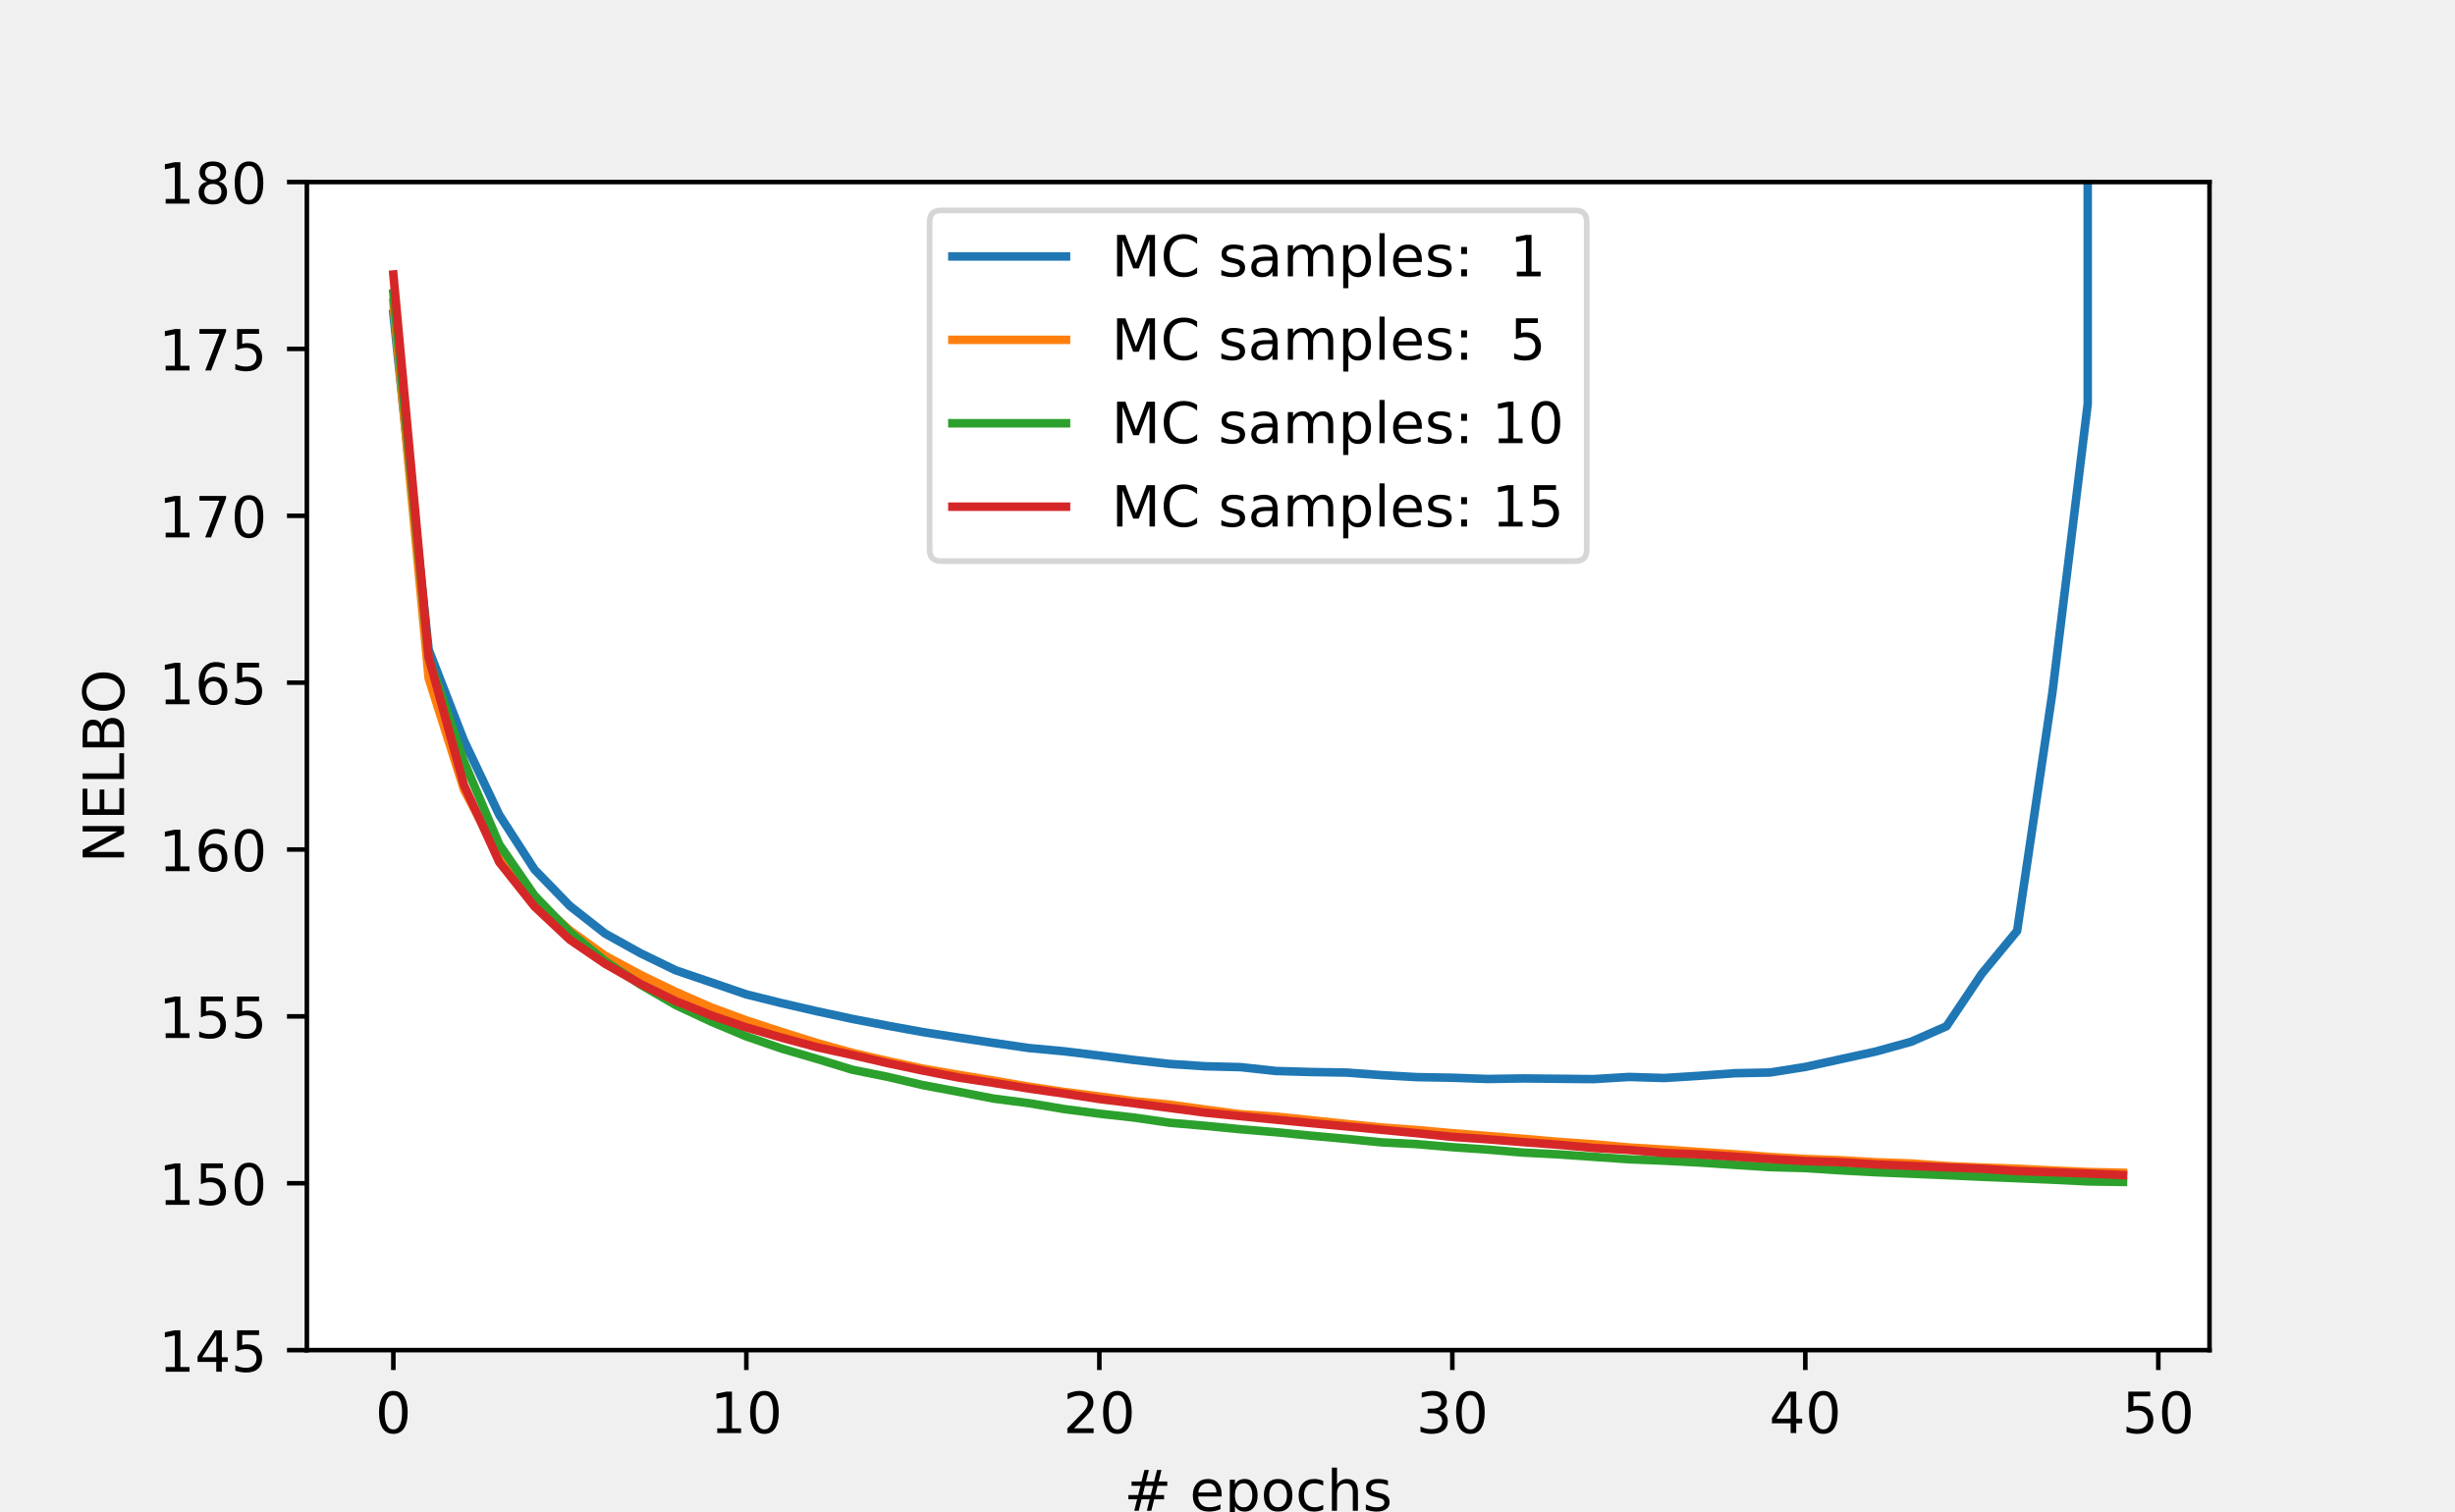
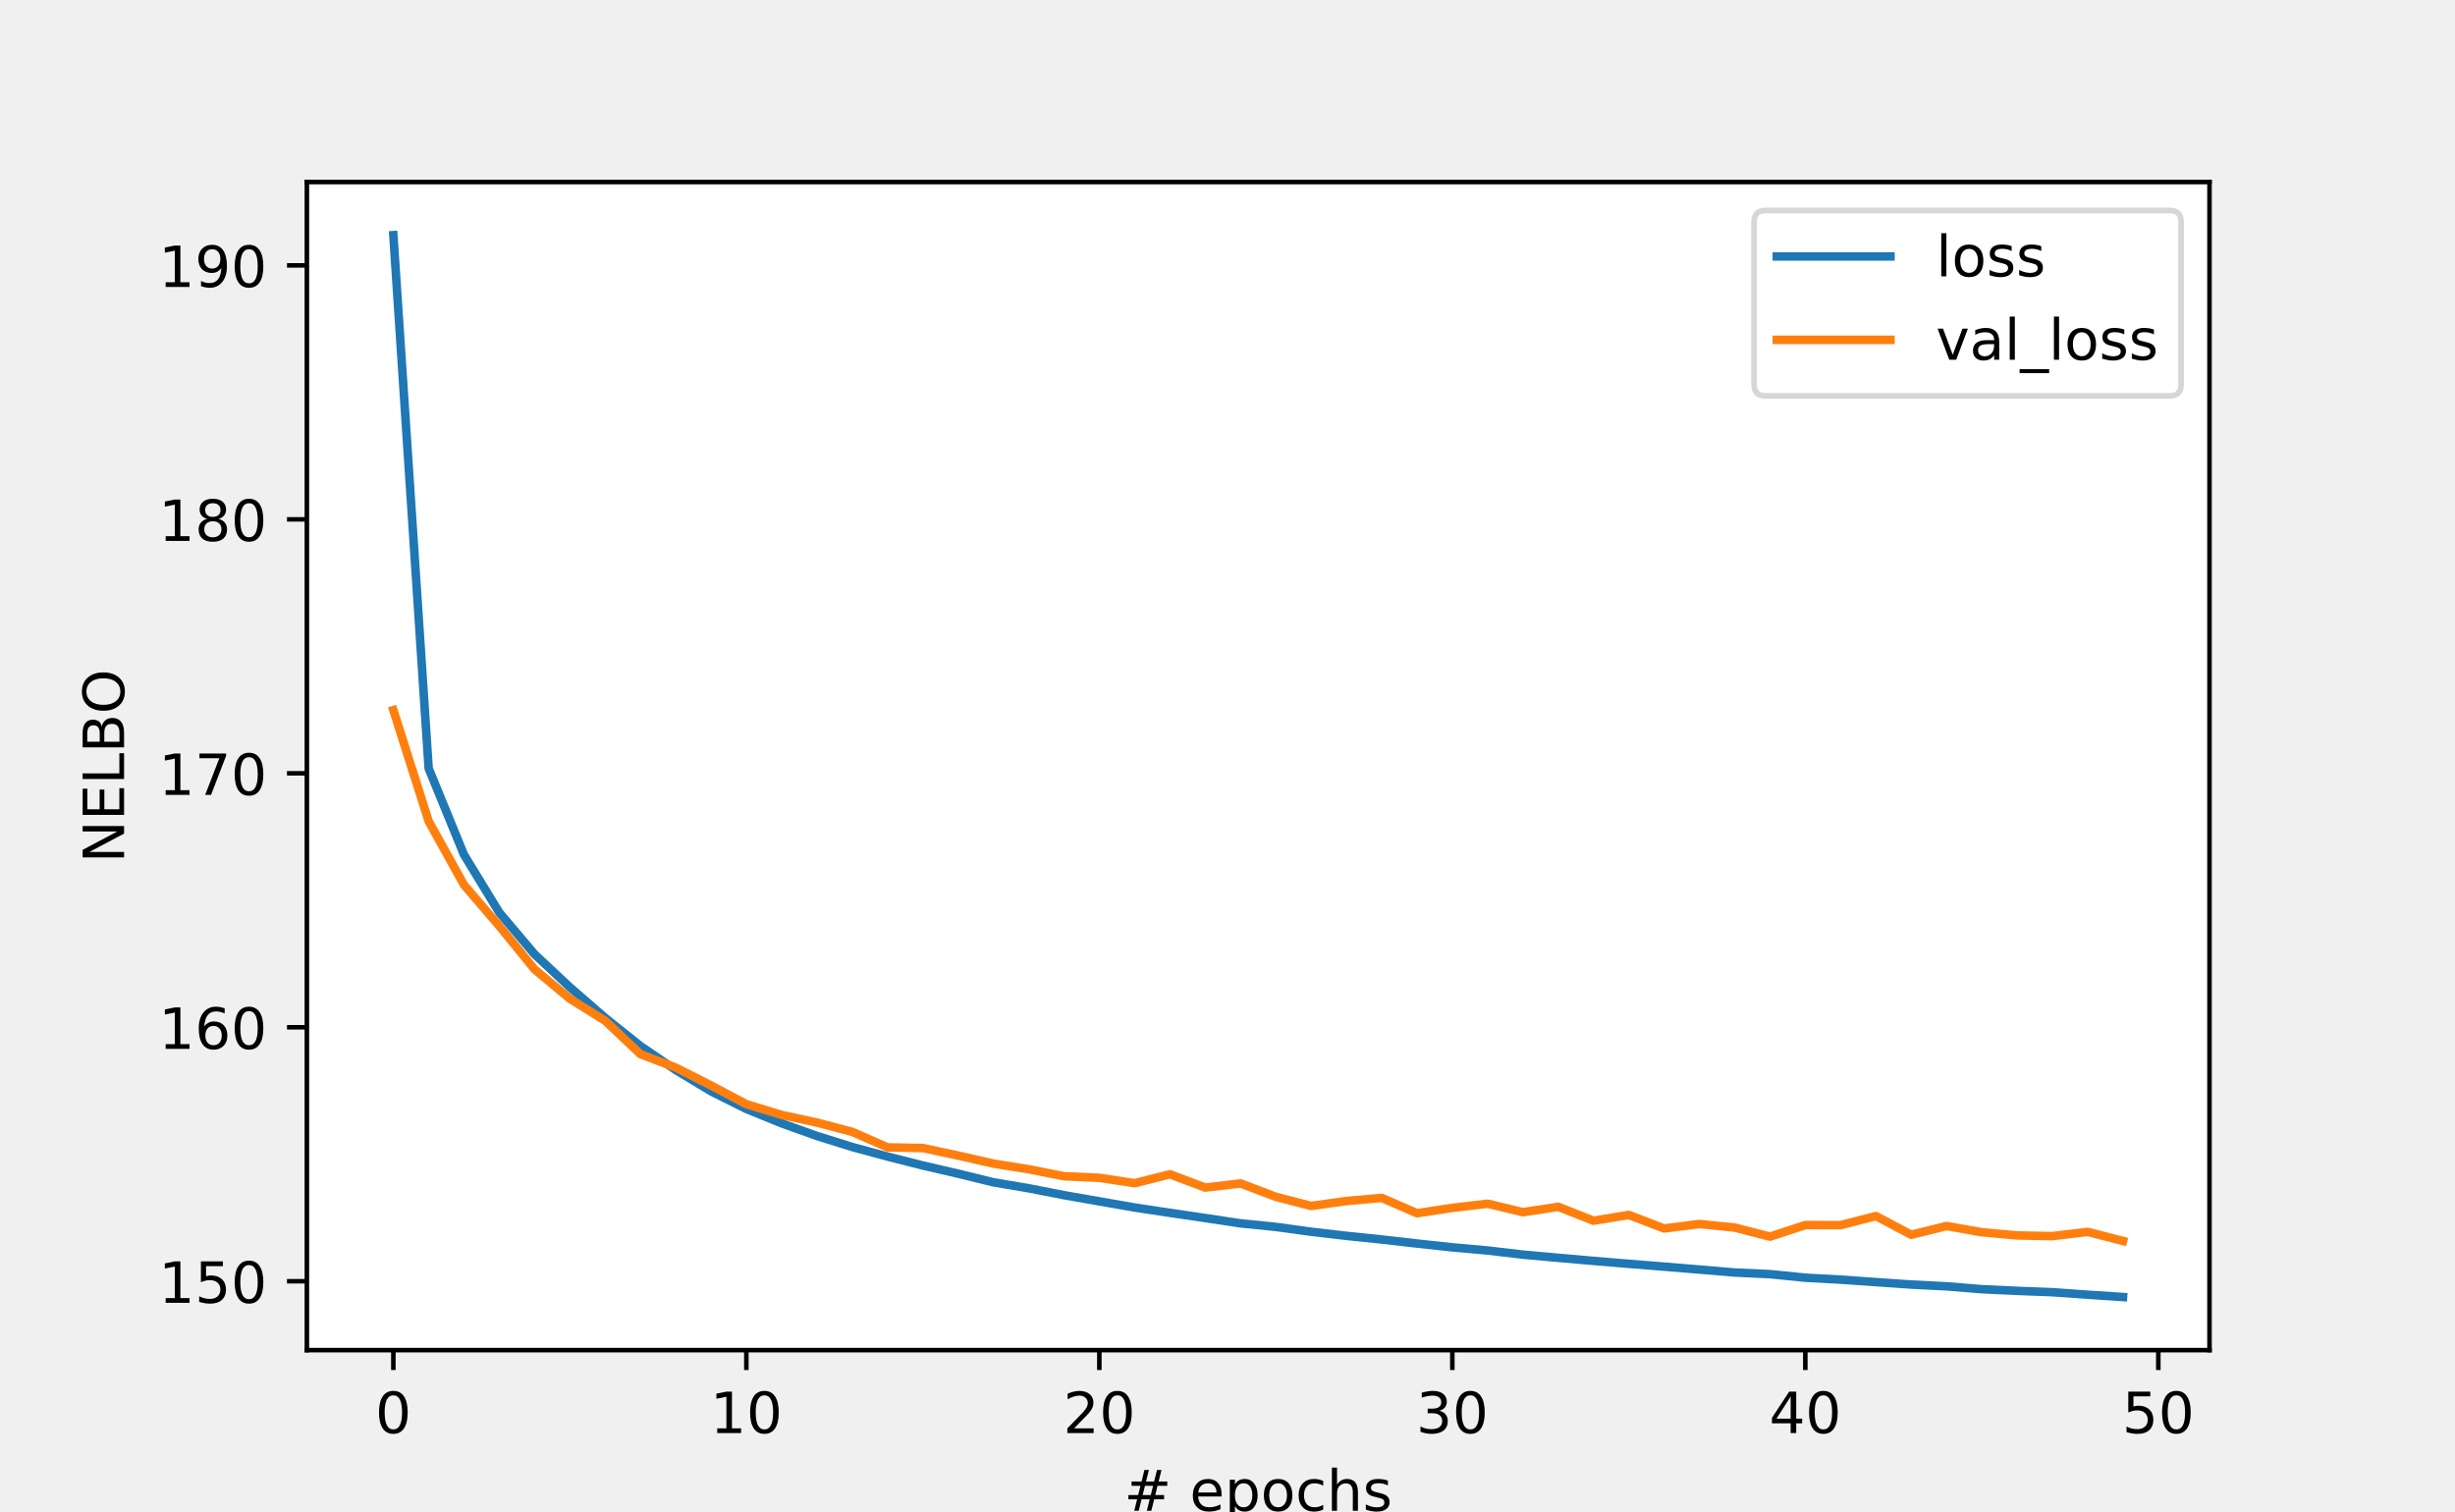
<svg xmlns="http://www.w3.org/2000/svg" xmlns:xlink="http://www.w3.org/1999/xlink" version="1.1" viewBox="0 0 432 266" viewport="0 0 400px 246px">
  <defs>
    <style type="text/css">
*{stroke-linecap:butt;stroke-linejoin:round;}
  </style>
  </defs>
  <g id="figure_1">
    <g id="patch_1">
      <path d="M 0 266.991  L 432 266.991  L 432 0  L 0 0  z " style="fill:none;opacity:0;" />
    </g>
    <g id="axes_1">
      <g id="patch_2">
        <path d="M 54 237.622  L 388.8 237.622  L 388.8 32.039  L 54 32.039  z " style="fill:#ffffff;" />
      </g>
      <g id="matplotlib.axis_1">
        <g id="xtick_1">
          <g id="line2d_1">
            <defs>
-               <path d="M 0 0  L 0 3.5  " id="m43b9adc967" style="stroke:#000000;stroke-width:0.8;" />
-             </defs>
-             <g>
-               <use style="stroke:#000000;stroke-width:0.8;" x="69.218" xlink:href="#m43b9adc967" y="237.622" />
+               <path d="M 0 0  L 0 3.5  " id="meb5fbb5a8f" style="stroke:#000000;stroke-width:0.8;" />
+             </defs>
+             <g>
+               <use style="stroke:#000000;stroke-width:0.8;" x="69.218" xlink:href="#meb5fbb5a8f" y="237.622" />
            </g>
          </g>
          <g id="text_1">
            <defs>
              <path d="M 31.781 66.406  Q 24.172 66.406 20.328 58.906  Q 16.5 51.422 16.5 36.375  Q 16.5 21.391 20.328 13.891  Q 24.172 6.391 31.781 6.391  Q 39.453 6.391 43.281 13.891  Q 47.125 21.391 47.125 36.375  Q 47.125 51.422 43.281 58.906  Q 39.453 66.406 31.781 66.406  z M 31.781 74.219  Q 44.047 74.219 50.516 64.516  Q 56.984 54.828 56.984 36.375  Q 56.984 17.969 50.516 8.266  Q 44.047 -1.422 31.781 -1.422  Q 19.531 -1.422 13.062 8.266  Q 6.594 17.969 6.594 36.375  Q 6.594 54.828 13.062 64.516  Q 19.531 74.219 31.781 74.219  z " id="DejaVuSans-30" />
            </defs>
            <g transform="translate(66.03693 252.2201)scale(0.1 -0.1)">
              <use xlink:href="#DejaVuSans-30" />
            </g>
          </g>
        </g>
        <g id="xtick_2">
          <g id="line2d_2">
            <g>
-               <use style="stroke:#000000;stroke-width:0.8;" x="131.333" xlink:href="#m43b9adc967" y="237.622" />
+               <use style="stroke:#000000;stroke-width:0.8;" x="131.333" xlink:href="#meb5fbb5a8f" y="237.622" />
            </g>
          </g>
          <g id="text_2">
            <defs>
              <path d="M 12.406 8.297  L 28.516 8.297  L 28.516 63.922  L 10.984 60.406  L 10.984 69.391  L 28.422 72.906  L 38.281 72.906  L 38.281 8.297  L 54.391 8.297  L 54.391 0  L 12.406 0  z " id="DejaVuSans-31" />
            </defs>
            <g transform="translate(124.9707 252.2201)scale(0.1 -0.1)">
              <use xlink:href="#DejaVuSans-31" />
              <use x="63.623" xlink:href="#DejaVuSans-30" />
            </g>
          </g>
        </g>
        <g id="xtick_3">
          <g id="line2d_3">
            <g>
-               <use style="stroke:#000000;stroke-width:0.8;" x="193.448" xlink:href="#m43b9adc967" y="237.622" />
+               <use style="stroke:#000000;stroke-width:0.8;" x="193.448" xlink:href="#meb5fbb5a8f" y="237.622" />
            </g>
          </g>
          <g id="text_3">
            <defs>
              <path d="M 19.188 8.297  L 53.609 8.297  L 53.609 0  L 7.328 0  L 7.328 8.297  Q 12.938 14.109 22.625 23.891  Q 32.328 33.688 34.812 36.531  Q 39.547 41.844 41.422 45.531  Q 43.312 49.219 43.312 52.781  Q 43.312 58.594 39.234 62.25  Q 35.156 65.922 28.609 65.922  Q 23.969 65.922 18.812 64.312  Q 13.672 62.703 7.812 59.422  L 7.812 69.391  Q 13.766 71.781 18.938 73  Q 24.125 74.219 28.422 74.219  Q 39.75 74.219 46.484 68.547  Q 53.219 62.891 53.219 53.422  Q 53.219 48.922 51.531 44.891  Q 49.859 40.875 45.406 35.406  Q 44.188 33.984 37.641 27.219  Q 31.109 20.453 19.188 8.297  z " id="DejaVuSans-32" />
            </defs>
            <g transform="translate(187.0857 252.2201)scale(0.1 -0.1)">
              <use xlink:href="#DejaVuSans-32" />
              <use x="63.623" xlink:href="#DejaVuSans-30" />
            </g>
          </g>
        </g>
        <g id="xtick_4">
          <g id="line2d_4">
            <g>
-               <use style="stroke:#000000;stroke-width:0.8;" x="255.563" xlink:href="#m43b9adc967" y="237.622" />
+               <use style="stroke:#000000;stroke-width:0.8;" x="255.563" xlink:href="#meb5fbb5a8f" y="237.622" />
            </g>
          </g>
          <g id="text_4">
            <defs>
              <path d="M 40.578 39.312  Q 47.656 37.797 51.625 33  Q 55.609 28.219 55.609 21.188  Q 55.609 10.406 48.188 4.484  Q 40.766 -1.422 27.094 -1.422  Q 22.516 -1.422 17.656 -0.516  Q 12.797 0.391 7.625 2.203  L 7.625 11.719  Q 11.719 9.328 16.594 8.109  Q 21.484 6.891 26.812 6.891  Q 36.078 6.891 40.938 10.547  Q 45.797 14.203 45.797 21.188  Q 45.797 27.641 41.281 31.266  Q 36.766 34.906 28.719 34.906  L 20.219 34.906  L 20.219 43.016  L 29.109 43.016  Q 36.375 43.016 40.234 45.922  Q 44.094 48.828 44.094 54.297  Q 44.094 59.906 40.109 62.906  Q 36.141 65.922 28.719 65.922  Q 24.656 65.922 20.016 65.031  Q 15.375 64.156 9.812 62.312  L 9.812 71.094  Q 15.438 72.656 20.344 73.438  Q 25.25 74.219 29.594 74.219  Q 40.828 74.219 47.359 69.109  Q 53.906 64.016 53.906 55.328  Q 53.906 49.266 50.438 45.094  Q 46.969 40.922 40.578 39.312  z " id="DejaVuSans-33" />
            </defs>
            <g transform="translate(249.2008 252.2201)scale(0.1 -0.1)">
              <use xlink:href="#DejaVuSans-33" />
              <use x="63.623" xlink:href="#DejaVuSans-30" />
            </g>
          </g>
        </g>
        <g id="xtick_5">
          <g id="line2d_5">
            <g>
-               <use style="stroke:#000000;stroke-width:0.8;" x="317.678" xlink:href="#m43b9adc967" y="237.622" />
+               <use style="stroke:#000000;stroke-width:0.8;" x="317.678" xlink:href="#meb5fbb5a8f" y="237.622" />
            </g>
          </g>
          <g id="text_5">
            <defs>
              <path d="M 37.797 64.312  L 12.891 25.391  L 37.797 25.391  z M 35.203 72.906  L 47.609 72.906  L 47.609 25.391  L 58.016 25.391  L 58.016 17.188  L 47.609 17.188  L 47.609 0  L 37.797 0  L 37.797 17.188  L 4.891 17.188  L 4.891 26.703  z " id="DejaVuSans-34" />
            </defs>
            <g transform="translate(311.3158 252.2201)scale(0.1 -0.1)">
              <use xlink:href="#DejaVuSans-34" />
              <use x="63.623" xlink:href="#DejaVuSans-30" />
            </g>
          </g>
        </g>
        <g id="xtick_6">
          <g id="line2d_6">
            <g>
-               <use style="stroke:#000000;stroke-width:0.8;" x="379.793" xlink:href="#m43b9adc967" y="237.622" />
+               <use style="stroke:#000000;stroke-width:0.8;" x="379.793" xlink:href="#meb5fbb5a8f" y="237.622" />
            </g>
          </g>
          <g id="text_6">
            <defs>
              <path d="M 10.797 72.906  L 49.516 72.906  L 49.516 64.594  L 19.828 64.594  L 19.828 46.734  Q 21.969 47.469 24.109 47.828  Q 26.266 48.188 28.422 48.188  Q 40.625 48.188 47.75 41.5  Q 54.891 34.812 54.891 23.391  Q 54.891 11.625 47.562 5.094  Q 40.234 -1.422 26.906 -1.422  Q 22.312 -1.422 17.547 -0.641  Q 12.797 0.141 7.719 1.703  L 7.719 11.625  Q 12.109 9.234 16.797 8.062  Q 21.484 6.891 26.703 6.891  Q 35.156 6.891 40.078 11.328  Q 45.016 15.766 45.016 23.391  Q 45.016 31 40.078 35.438  Q 35.156 39.891 26.703 39.891  Q 22.75 39.891 18.812 39.016  Q 14.891 38.141 10.797 36.281  z " id="DejaVuSans-35" />
            </defs>
            <g transform="translate(373.4308 252.2201)scale(0.1 -0.1)">
              <use xlink:href="#DejaVuSans-35" />
              <use x="63.623" xlink:href="#DejaVuSans-30" />
            </g>
          </g>
        </g>
        <g id="text_7">
          <defs>
            <path d="M 51.125 44  L 36.922 44  L 32.812 27.688  L 47.125 27.688  z M 43.797 71.781  L 38.719 51.516  L 52.984 51.516  L 58.109 71.781  L 65.922 71.781  L 60.891 51.516  L 76.125 51.516  L 76.125 44  L 58.984 44  L 54.984 27.688  L 70.516 27.688  L 70.516 20.219  L 53.078 20.219  L 48 0  L 40.188 0  L 45.219 20.219  L 30.906 20.219  L 25.875 0  L 18.016 0  L 23.094 20.219  L 7.719 20.219  L 7.719 27.688  L 24.906 27.688  L 29 44  L 13.281 44  L 13.281 51.516  L 30.906 51.516  L 35.891 71.781  z " id="DejaVuSans-23" />
            <path id="DejaVuSans-20" />
            <path d="M 56.203 29.594  L 56.203 25.203  L 14.891 25.203  Q 15.484 15.922 20.484 11.062  Q 25.484 6.203 34.422 6.203  Q 39.594 6.203 44.453 7.469  Q 49.312 8.734 54.109 11.281  L 54.109 2.781  Q 49.266 0.734 44.188 -0.344  Q 39.109 -1.422 33.891 -1.422  Q 20.797 -1.422 13.156 6.188  Q 5.516 13.812 5.516 26.812  Q 5.516 40.234 12.766 48.109  Q 20.016 56 32.328 56  Q 43.359 56 49.781 48.891  Q 56.203 41.797 56.203 29.594  z M 47.219 32.234  Q 47.125 39.594 43.094 43.984  Q 39.062 48.391 32.422 48.391  Q 24.906 48.391 20.391 44.141  Q 15.875 39.891 15.188 32.172  z " id="DejaVuSans-65" />
            <path d="M 18.109 8.203  L 18.109 -20.797  L 9.078 -20.797  L 9.078 54.688  L 18.109 54.688  L 18.109 46.391  Q 20.953 51.266 25.266 53.625  Q 29.594 56 35.594 56  Q 45.562 56 51.781 48.094  Q 58.016 40.188 58.016 27.297  Q 58.016 14.406 51.781 6.484  Q 45.562 -1.422 35.594 -1.422  Q 29.594 -1.422 25.266 0.953  Q 20.953 3.328 18.109 8.203  z M 48.688 27.297  Q 48.688 37.203 44.609 42.844  Q 40.531 48.484 33.406 48.484  Q 26.266 48.484 22.188 42.844  Q 18.109 37.203 18.109 27.297  Q 18.109 17.391 22.188 11.75  Q 26.266 6.109 33.406 6.109  Q 40.531 6.109 44.609 11.75  Q 48.688 17.391 48.688 27.297  z " id="DejaVuSans-70" />
            <path d="M 30.609 48.391  Q 23.391 48.391 19.188 42.75  Q 14.984 37.109 14.984 27.297  Q 14.984 17.484 19.156 11.844  Q 23.344 6.203 30.609 6.203  Q 37.797 6.203 41.984 11.859  Q 46.188 17.531 46.188 27.297  Q 46.188 37.016 41.984 42.703  Q 37.797 48.391 30.609 48.391  z M 30.609 56  Q 42.328 56 49.016 48.375  Q 55.719 40.766 55.719 27.297  Q 55.719 13.875 49.016 6.219  Q 42.328 -1.422 30.609 -1.422  Q 18.844 -1.422 12.172 6.219  Q 5.516 13.875 5.516 27.297  Q 5.516 40.766 12.172 48.375  Q 18.844 56 30.609 56  z " id="DejaVuSans-6f" />
            <path d="M 48.781 52.594  L 48.781 44.188  Q 44.969 46.297 41.141 47.344  Q 37.312 48.391 33.406 48.391  Q 24.656 48.391 19.812 42.844  Q 14.984 37.312 14.984 27.297  Q 14.984 17.281 19.812 11.734  Q 24.656 6.203 33.406 6.203  Q 37.312 6.203 41.141 7.25  Q 44.969 8.297 48.781 10.406  L 48.781 2.094  Q 45.016 0.344 40.984 -0.531  Q 36.969 -1.422 32.422 -1.422  Q 20.062 -1.422 12.781 6.344  Q 5.516 14.109 5.516 27.297  Q 5.516 40.672 12.859 48.328  Q 20.219 56 33.016 56  Q 37.156 56 41.109 55.141  Q 45.062 54.297 48.781 52.594  z " id="DejaVuSans-63" />
            <path d="M 54.891 33.016  L 54.891 0  L 45.906 0  L 45.906 32.719  Q 45.906 40.484 42.875 44.328  Q 39.844 48.188 33.797 48.188  Q 26.516 48.188 22.312 43.547  Q 18.109 38.922 18.109 30.906  L 18.109 0  L 9.078 0  L 9.078 75.984  L 18.109 75.984  L 18.109 46.188  Q 21.344 51.125 25.703 53.562  Q 30.078 56 35.797 56  Q 45.219 56 50.047 50.172  Q 54.891 44.344 54.891 33.016  z " id="DejaVuSans-68" />
            <path d="M 44.281 53.078  L 44.281 44.578  Q 40.484 46.531 36.375 47.5  Q 32.281 48.484 27.875 48.484  Q 21.188 48.484 17.844 46.438  Q 14.5 44.391 14.5 40.281  Q 14.5 37.156 16.891 35.375  Q 19.281 33.594 26.516 31.984  L 29.594 31.297  Q 39.156 29.25 43.188 25.516  Q 47.219 21.781 47.219 15.094  Q 47.219 7.469 41.188 3.016  Q 35.156 -1.422 24.609 -1.422  Q 20.219 -1.422 15.453 -0.562  Q 10.688 0.297 5.422 2  L 5.422 11.281  Q 10.406 8.688 15.234 7.391  Q 20.062 6.109 24.812 6.109  Q 31.156 6.109 34.562 8.281  Q 37.984 10.453 37.984 14.406  Q 37.984 18.062 35.516 20.016  Q 33.062 21.969 24.703 23.781  L 21.578 24.516  Q 13.234 26.266 9.516 29.906  Q 5.812 33.547 5.812 39.891  Q 5.812 47.609 11.281 51.797  Q 16.75 56 26.812 56  Q 31.781 56 36.172 55.266  Q 40.578 54.547 44.281 53.078  z " id="DejaVuSans-73" />
          </defs>
          <g transform="translate(197.7883 265.8983)scale(0.1 -0.1)">
            <use xlink:href="#DejaVuSans-23" />
            <use x="83.789" xlink:href="#DejaVuSans-20" />
            <use x="115.576" xlink:href="#DejaVuSans-65" />
            <use x="177.1" xlink:href="#DejaVuSans-70" />
            <use x="240.576" xlink:href="#DejaVuSans-6f" />
            <use x="301.758" xlink:href="#DejaVuSans-63" />
            <use x="356.738" xlink:href="#DejaVuSans-68" />
            <use x="420.117" xlink:href="#DejaVuSans-73" />
          </g>
        </g>
      </g>
      <g id="matplotlib.axis_2">
        <g id="ytick_1">
          <g id="line2d_7">
            <defs>
-               <path d="M 0 0  L -3.5 0  " id="m2357f2b5a0" style="stroke:#000000;stroke-width:0.8;" />
-             </defs>
-             <g>
-               <use style="stroke:#000000;stroke-width:0.8;" x="54" xlink:href="#m2357f2b5a0" y="237.622" />
+               <path d="M 0 0  L -3.5 0  " id="mc014f7fef8" style="stroke:#000000;stroke-width:0.8;" />
+             </defs>
+             <g>
+               <use style="stroke:#000000;stroke-width:0.8;" x="54" xlink:href="#mc014f7fef8" y="225.499" />
            </g>
          </g>
          <g id="text_8">
-             <g transform="translate(27.9125 241.4209)scale(0.1 -0.1)">
-               <use xlink:href="#DejaVuSans-31" />
-               <use x="63.623" xlink:href="#DejaVuSans-34" />
-               <use x="127.246" xlink:href="#DejaVuSans-35" />
+             <g transform="translate(27.9125 229.2979)scale(0.1 -0.1)">
+               <use xlink:href="#DejaVuSans-31" />
+               <use x="63.623" xlink:href="#DejaVuSans-35" />
+               <use x="127.246" xlink:href="#DejaVuSans-30" />
            </g>
          </g>
        </g>
        <g id="ytick_2">
          <g id="line2d_8">
            <g>
-               <use style="stroke:#000000;stroke-width:0.8;" x="54" xlink:href="#m2357f2b5a0" y="208.253" />
+               <use style="stroke:#000000;stroke-width:0.8;" x="54" xlink:href="#mc014f7fef8" y="180.801" />
            </g>
          </g>
          <g id="text_9">
-             <g transform="translate(27.9125 212.052)scale(0.1 -0.1)">
-               <use xlink:href="#DejaVuSans-31" />
-               <use x="63.623" xlink:href="#DejaVuSans-35" />
+             <defs>
+               <path d="M 33.016 40.375  Q 26.375 40.375 22.484 35.828  Q 18.609 31.297 18.609 23.391  Q 18.609 15.531 22.484 10.953  Q 26.375 6.391 33.016 6.391  Q 39.656 6.391 43.531 10.953  Q 47.406 15.531 47.406 23.391  Q 47.406 31.297 43.531 35.828  Q 39.656 40.375 33.016 40.375  z M 52.594 71.297  L 52.594 62.312  Q 48.875 64.062 45.094 64.984  Q 41.312 65.922 37.594 65.922  Q 27.828 65.922 22.672 59.328  Q 17.531 52.734 16.797 39.406  Q 19.672 43.656 24.016 45.922  Q 28.375 48.188 33.594 48.188  Q 44.578 48.188 50.953 41.516  Q 57.328 34.859 57.328 23.391  Q 57.328 12.156 50.688 5.359  Q 44.047 -1.422 33.016 -1.422  Q 20.359 -1.422 13.672 8.266  Q 6.984 17.969 6.984 36.375  Q 6.984 53.656 15.188 63.938  Q 23.391 74.219 37.203 74.219  Q 40.922 74.219 44.703 73.484  Q 48.484 72.75 52.594 71.297  z " id="DejaVuSans-36" />
+             </defs>
+             <g transform="translate(27.9125 184.6006)scale(0.1 -0.1)">
+               <use xlink:href="#DejaVuSans-31" />
+               <use x="63.623" xlink:href="#DejaVuSans-36" />
              <use x="127.246" xlink:href="#DejaVuSans-30" />
            </g>
          </g>
        </g>
        <g id="ytick_3">
          <g id="line2d_9">
            <g>
-               <use style="stroke:#000000;stroke-width:0.8;" x="54" xlink:href="#m2357f2b5a0" y="178.884" />
+               <use style="stroke:#000000;stroke-width:0.8;" x="54" xlink:href="#mc014f7fef8" y="136.104" />
            </g>
          </g>
          <g id="text_10">
-             <g transform="translate(27.9125 182.683)scale(0.1 -0.1)">
-               <use xlink:href="#DejaVuSans-31" />
-               <use x="63.623" xlink:href="#DejaVuSans-35" />
-               <use x="127.246" xlink:href="#DejaVuSans-35" />
+             <defs>
+               <path d="M 8.203 72.906  L 55.078 72.906  L 55.078 68.703  L 28.609 0  L 18.312 0  L 43.219 64.594  L 8.203 64.594  z " id="DejaVuSans-37" />
+             </defs>
+             <g transform="translate(27.9125 139.9033)scale(0.1 -0.1)">
+               <use xlink:href="#DejaVuSans-31" />
+               <use x="63.623" xlink:href="#DejaVuSans-37" />
+               <use x="127.246" xlink:href="#DejaVuSans-30" />
            </g>
          </g>
        </g>
        <g id="ytick_4">
          <g id="line2d_10">
            <g>
-               <use style="stroke:#000000;stroke-width:0.8;" x="54" xlink:href="#m2357f2b5a0" y="149.515" />
+               <use style="stroke:#000000;stroke-width:0.8;" x="54" xlink:href="#mc014f7fef8" y="91.407" />
            </g>
          </g>
          <g id="text_11">
            <defs>
-               <path d="M 33.016 40.375  Q 26.375 40.375 22.484 35.828  Q 18.609 31.297 18.609 23.391  Q 18.609 15.531 22.484 10.953  Q 26.375 6.391 33.016 6.391  Q 39.656 6.391 43.531 10.953  Q 47.406 15.531 47.406 23.391  Q 47.406 31.297 43.531 35.828  Q 39.656 40.375 33.016 40.375  z M 52.594 71.297  L 52.594 62.312  Q 48.875 64.062 45.094 64.984  Q 41.312 65.922 37.594 65.922  Q 27.828 65.922 22.672 59.328  Q 17.531 52.734 16.797 39.406  Q 19.672 43.656 24.016 45.922  Q 28.375 48.188 33.594 48.188  Q 44.578 48.188 50.953 41.516  Q 57.328 34.859 57.328 23.391  Q 57.328 12.156 50.688 5.359  Q 44.047 -1.422 33.016 -1.422  Q 20.359 -1.422 13.672 8.266  Q 6.984 17.969 6.984 36.375  Q 6.984 53.656 15.188 63.938  Q 23.391 74.219 37.203 74.219  Q 40.922 74.219 44.703 73.484  Q 48.484 72.75 52.594 71.297  z " id="DejaVuSans-36" />
-             </defs>
-             <g transform="translate(27.9125 153.314)scale(0.1 -0.1)">
-               <use xlink:href="#DejaVuSans-31" />
-               <use x="63.623" xlink:href="#DejaVuSans-36" />
+               <path d="M 31.781 34.625  Q 24.75 34.625 20.719 30.859  Q 16.703 27.094 16.703 20.516  Q 16.703 13.922 20.719 10.156  Q 24.75 6.391 31.781 6.391  Q 38.812 6.391 42.859 10.172  Q 46.922 13.969 46.922 20.516  Q 46.922 27.094 42.891 30.859  Q 38.875 34.625 31.781 34.625  z M 21.922 38.812  Q 15.578 40.375 12.031 44.719  Q 8.5 49.078 8.5 55.328  Q 8.5 64.062 14.719 69.141  Q 20.953 74.219 31.781 74.219  Q 42.672 74.219 48.875 69.141  Q 55.078 64.062 55.078 55.328  Q 55.078 49.078 51.531 44.719  Q 48 40.375 41.703 38.812  Q 48.828 37.156 52.797 32.312  Q 56.781 27.484 56.781 20.516  Q 56.781 9.906 50.312 4.234  Q 43.844 -1.422 31.781 -1.422  Q 19.734 -1.422 13.25 4.234  Q 6.781 9.906 6.781 20.516  Q 6.781 27.484 10.781 32.312  Q 14.797 37.156 21.922 38.812  z M 18.312 54.391  Q 18.312 48.734 21.844 45.562  Q 25.391 42.391 31.781 42.391  Q 38.141 42.391 41.719 45.562  Q 45.312 48.734 45.312 54.391  Q 45.312 60.062 41.719 63.234  Q 38.141 66.406 31.781 66.406  Q 25.391 66.406 21.844 63.234  Q 18.312 60.062 18.312 54.391  z " id="DejaVuSans-38" />
+             </defs>
+             <g transform="translate(27.9125 95.20598)scale(0.1 -0.1)">
+               <use xlink:href="#DejaVuSans-31" />
+               <use x="63.623" xlink:href="#DejaVuSans-38" />
              <use x="127.246" xlink:href="#DejaVuSans-30" />
            </g>
          </g>
        </g>
        <g id="ytick_5">
          <g id="line2d_11">
            <g>
-               <use style="stroke:#000000;stroke-width:0.8;" x="54" xlink:href="#m2357f2b5a0" y="120.146" />
+               <use style="stroke:#000000;stroke-width:0.8;" x="54" xlink:href="#mc014f7fef8" y="46.709" />
            </g>
          </g>
          <g id="text_12">
-             <g transform="translate(27.9125 123.945)scale(0.1 -0.1)">
-               <use xlink:href="#DejaVuSans-31" />
-               <use x="63.623" xlink:href="#DejaVuSans-36" />
-               <use x="127.246" xlink:href="#DejaVuSans-35" />
-             </g>
-           </g>
-         </g>
-         <g id="ytick_6">
-           <g id="line2d_12">
-             <g>
-               <use style="stroke:#000000;stroke-width:0.8;" x="54" xlink:href="#m2357f2b5a0" y="90.777" />
-             </g>
-           </g>
-           <g id="text_13">
-             <defs>
-               <path d="M 8.203 72.906  L 55.078 72.906  L 55.078 68.703  L 28.609 0  L 18.312 0  L 43.219 64.594  L 8.203 64.594  z " id="DejaVuSans-37" />
-             </defs>
-             <g transform="translate(27.9125 94.57605)scale(0.1 -0.1)">
-               <use xlink:href="#DejaVuSans-31" />
-               <use x="63.623" xlink:href="#DejaVuSans-37" />
-               <use x="127.246" xlink:href="#DejaVuSans-30" />
-             </g>
-           </g>
-         </g>
-         <g id="ytick_7">
-           <g id="line2d_13">
-             <g>
-               <use style="stroke:#000000;stroke-width:0.8;" x="54" xlink:href="#m2357f2b5a0" y="61.408" />
-             </g>
-           </g>
-           <g id="text_14">
-             <g transform="translate(27.9125 65.20708)scale(0.1 -0.1)">
-               <use xlink:href="#DejaVuSans-31" />
-               <use x="63.623" xlink:href="#DejaVuSans-37" />
-               <use x="127.246" xlink:href="#DejaVuSans-35" />
-             </g>
-           </g>
-         </g>
-         <g id="ytick_8">
-           <g id="line2d_14">
-             <g>
-               <use style="stroke:#000000;stroke-width:0.8;" x="54" xlink:href="#m2357f2b5a0" y="32.039" />
-             </g>
-           </g>
-           <g id="text_15">
-             <defs>
-               <path d="M 31.781 34.625  Q 24.75 34.625 20.719 30.859  Q 16.703 27.094 16.703 20.516  Q 16.703 13.922 20.719 10.156  Q 24.75 6.391 31.781 6.391  Q 38.812 6.391 42.859 10.172  Q 46.922 13.969 46.922 20.516  Q 46.922 27.094 42.891 30.859  Q 38.875 34.625 31.781 34.625  z M 21.922 38.812  Q 15.578 40.375 12.031 44.719  Q 8.5 49.078 8.5 55.328  Q 8.5 64.062 14.719 69.141  Q 20.953 74.219 31.781 74.219  Q 42.672 74.219 48.875 69.141  Q 55.078 64.062 55.078 55.328  Q 55.078 49.078 51.531 44.719  Q 48 40.375 41.703 38.812  Q 48.828 37.156 52.797 32.312  Q 56.781 27.484 56.781 20.516  Q 56.781 9.906 50.312 4.234  Q 43.844 -1.422 31.781 -1.422  Q 19.734 -1.422 13.25 4.234  Q 6.781 9.906 6.781 20.516  Q 6.781 27.484 10.781 32.312  Q 14.797 37.156 21.922 38.812  z M 18.312 54.391  Q 18.312 48.734 21.844 45.562  Q 25.391 42.391 31.781 42.391  Q 38.141 42.391 41.719 45.562  Q 45.312 48.734 45.312 54.391  Q 45.312 60.062 41.719 63.234  Q 38.141 66.406 31.781 66.406  Q 25.391 66.406 21.844 63.234  Q 18.312 60.062 18.312 54.391  z " id="DejaVuSans-38" />
-             </defs>
-             <g transform="translate(27.9125 35.8381)scale(0.1 -0.1)">
-               <use xlink:href="#DejaVuSans-31" />
-               <use x="63.623" xlink:href="#DejaVuSans-38" />
-               <use x="127.246" xlink:href="#DejaVuSans-30" />
-             </g>
-           </g>
-         </g>
-         <g id="text_16">
+             <defs>
+               <path d="M 10.984 1.516  L 10.984 10.5  Q 14.703 8.734 18.5 7.812  Q 22.312 6.891 25.984 6.891  Q 35.75 6.891 40.891 13.453  Q 46.047 20.016 46.781 33.406  Q 43.953 29.203 39.594 26.953  Q 35.25 24.703 29.984 24.703  Q 19.047 24.703 12.672 31.312  Q 6.297 37.938 6.297 49.422  Q 6.297 60.641 12.938 67.422  Q 19.578 74.219 30.609 74.219  Q 43.266 74.219 49.922 64.516  Q 56.594 54.828 56.594 36.375  Q 56.594 19.141 48.406 8.859  Q 40.234 -1.422 26.422 -1.422  Q 22.703 -1.422 18.891 -0.688  Q 15.094 0.047 10.984 1.516  z M 30.609 32.422  Q 37.25 32.422 41.125 36.953  Q 45.016 41.5 45.016 49.422  Q 45.016 57.281 41.125 61.844  Q 37.25 66.406 30.609 66.406  Q 23.969 66.406 20.094 61.844  Q 16.219 57.281 16.219 49.422  Q 16.219 41.5 20.094 36.953  Q 23.969 32.422 30.609 32.422  z " id="DejaVuSans-39" />
+             </defs>
+             <g transform="translate(27.9125 50.50867)scale(0.1 -0.1)">
+               <use xlink:href="#DejaVuSans-31" />
+               <use x="63.623" xlink:href="#DejaVuSans-39" />
+               <use x="127.246" xlink:href="#DejaVuSans-30" />
+             </g>
+           </g>
+         </g>
+         <g id="text_13">
          <defs>
            <path d="M 9.812 72.906  L 23.094 72.906  L 55.422 11.922  L 55.422 72.906  L 64.984 72.906  L 64.984 0  L 51.703 0  L 19.391 60.984  L 19.391 0  L 9.812 0  z " id="DejaVuSans-4e" />
            <path d="M 9.812 72.906  L 55.906 72.906  L 55.906 64.594  L 19.672 64.594  L 19.672 43.016  L 54.391 43.016  L 54.391 34.719  L 19.672 34.719  L 19.672 8.297  L 56.781 8.297  L 56.781 0  L 9.812 0  z " id="DejaVuSans-45" />
            <path d="M 9.812 72.906  L 19.672 72.906  L 19.672 8.297  L 55.172 8.297  L 55.172 0  L 9.812 0  z " id="DejaVuSans-4c" />
            <path d="M 19.672 34.812  L 19.672 8.109  L 35.5 8.109  Q 43.453 8.109 47.281 11.406  Q 51.125 14.703 51.125 21.484  Q 51.125 28.328 47.281 31.562  Q 43.453 34.812 35.5 34.812  z M 19.672 64.797  L 19.672 42.828  L 34.281 42.828  Q 41.5 42.828 45.031 45.531  Q 48.578 48.25 48.578 53.812  Q 48.578 59.328 45.031 62.062  Q 41.5 64.797 34.281 64.797  z M 9.812 72.906  L 35.016 72.906  Q 46.297 72.906 52.391 68.219  Q 58.5 63.531 58.5 54.891  Q 58.5 48.188 55.375 44.234  Q 52.25 40.281 46.188 39.312  Q 53.469 37.75 57.5 32.781  Q 61.531 27.828 61.531 20.406  Q 61.531 10.641 54.891 5.312  Q 48.25 0 35.984 0  L 9.812 0  z " id="DejaVuSans-42" />
            <path d="M 39.406 66.219  Q 28.656 66.219 22.328 58.203  Q 16.016 50.203 16.016 36.375  Q 16.016 22.609 22.328 14.594  Q 28.656 6.594 39.406 6.594  Q 50.141 6.594 56.422 14.594  Q 62.703 22.609 62.703 36.375  Q 62.703 50.203 56.422 58.203  Q 50.141 66.219 39.406 66.219  z M 39.406 74.219  Q 54.734 74.219 63.906 63.938  Q 73.094 53.656 73.094 36.375  Q 73.094 19.141 63.906 8.859  Q 54.734 -1.422 39.406 -1.422  Q 24.031 -1.422 14.812 8.828  Q 5.609 19.094 5.609 36.375  Q 5.609 53.656 14.812 63.938  Q 24.031 74.219 39.406 74.219  z " id="DejaVuSans-4f" />
          </defs>
          <g transform="translate(21.83281 151.8819)rotate(-90)scale(0.1 -0.1)">
            <use xlink:href="#DejaVuSans-4e" />
            <use x="74.805" xlink:href="#DejaVuSans-45" />
            <use x="137.988" xlink:href="#DejaVuSans-4c" />
            <use x="193.701" xlink:href="#DejaVuSans-42" />
            <use x="262.289" xlink:href="#DejaVuSans-4f" />
          </g>
        </g>
      </g>
-       <g id="line2d_15">
-         <path clip-path="url(#pe76a597719)" d="M 69.218 55.213  L 75.43 114.329  L 81.641 130.341  L 87.853 143.417  L 94.064 153.04  L 100.276 159.444  L 106.487 164.316  L 112.699 167.762  L 118.91 170.78  L 125.122 172.885  L 131.333 175.015  L 137.545 176.556  L 143.756 177.985  L 149.968 179.325  L 156.179 180.516  L 162.391 181.645  L 168.602 182.607  L 174.814 183.549  L 181.025 184.451  L 187.237 185.026  L 193.448 185.782  L 199.66 186.57  L 205.871 187.253  L 212.083 187.665  L 218.294 187.815  L 224.506 188.493  L 230.717 188.675  L 236.929 188.772  L 243.14 189.224  L 249.352 189.576  L 255.563 189.682  L 261.775 189.902  L 267.986 189.805  L 274.198 189.867  L 280.409 189.925  L 286.621 189.545  L 292.832 189.731  L 299.044 189.341  L 305.255 188.887  L 311.467 188.764  L 317.678 187.78  L 323.89 186.422  L 330.101 185.062  L 336.313 183.343  L 342.524 180.62  L 348.736 171.362  L 354.947 163.837  L 361.159 121.886  L 367.37 71.099  L 367.371 -1  " style="fill:none;stroke:#1f77b4;stroke-linecap:square;stroke-width:1.5;" />
-       </g>
-       <g id="line2d_16">
-         <path clip-path="url(#pe76a597719)" d="M 69.218 53.244  L 75.43 119.365  L 81.641 138.945  L 87.853 150.74  L 94.064 158.194  L 100.276 163.746  L 106.487 168.218  L 112.699 171.569  L 118.91 174.574  L 125.122 177.295  L 131.333 179.589  L 137.545 181.623  L 143.756 183.573  L 149.968 185.3  L 156.179 186.739  L 162.391 188.085  L 168.602 189.158  L 174.814 190.182  L 181.025 191.247  L 187.237 192.183  L 193.448 192.975  L 199.66 193.822  L 205.871 194.423  L 212.083 195.292  L 218.294 196.109  L 224.506 196.522  L 230.717 197.16  L 236.929 197.819  L 243.14 198.444  L 249.352 198.893  L 255.563 199.442  L 261.775 199.936  L 267.986 200.427  L 274.198 200.965  L 280.409 201.39  L 286.621 201.957  L 292.832 202.325  L 299.044 202.753  L 305.255 203.147  L 311.467 203.624  L 317.678 203.98  L 323.89 204.203  L 330.101 204.555  L 336.313 204.77  L 342.524 205.224  L 348.736 205.484  L 354.947 205.69  L 361.159 206.003  L 367.37 206.272  L 373.582 206.41  " style="fill:none;stroke:#ff7f0e;stroke-linecap:square;stroke-width:1.5;" />
-       </g>
-       <g id="line2d_17">
-         <path clip-path="url(#pe76a597719)" d="M 69.218 51.628  L 75.43 115.729  L 81.641 134.021  L 87.853 148.619  L 94.064 157.622  L 100.276 164.049  L 106.487 169.183  L 112.699 173.29  L 118.91 176.892  L 125.122 179.802  L 131.333 182.409  L 137.545 184.553  L 143.756 186.37  L 149.968 188.272  L 156.179 189.521  L 162.391 190.98  L 168.602 192.142  L 174.814 193.349  L 181.025 194.154  L 187.237 195.194  L 193.448 196.005  L 199.66 196.705  L 205.871 197.606  L 212.083 198.144  L 218.294 198.746  L 224.506 199.267  L 230.717 199.881  L 236.929 200.443  L 243.14 201.056  L 249.352 201.37  L 255.563 201.905  L 261.775 202.325  L 267.986 202.853  L 274.198 203.165  L 280.409 203.601  L 286.621 204.03  L 292.832 204.279  L 299.044 204.606  L 305.255 205.015  L 311.467 205.413  L 317.678 205.578  L 323.89 205.98  L 330.101 206.314  L 336.313 206.57  L 342.524 206.83  L 348.736 207.113  L 354.947 207.365  L 361.159 207.62  L 367.37 207.929  L 373.582 208.022  " style="fill:none;stroke:#2ca02c;stroke-linecap:square;stroke-width:1.5;" />
-       </g>
-       <g id="line2d_18">
-         <path clip-path="url(#pe76a597719)" d="M 69.218 48.307  L 75.43 115.686  L 81.641 138.173  L 87.853 151.734  L 94.064 159.558  L 100.276 165.388  L 106.487 169.633  L 112.699 173.162  L 118.91 176.191  L 125.122 178.694  L 131.333 180.825  L 137.545 182.628  L 143.756 184.305  L 149.968 185.669  L 156.179 187.109  L 162.391 188.421  L 168.602 189.637  L 174.814 190.587  L 181.025 191.577  L 187.237 192.467  L 193.448 193.427  L 199.66 194.191  L 205.871 194.999  L 212.083 195.828  L 218.294 196.44  L 224.506 197.062  L 230.717 197.668  L 236.929 198.251  L 243.14 198.849  L 249.352 199.443  L 255.563 200.093  L 261.775 200.515  L 267.986 201.01  L 274.198 201.469  L 280.409 202.035  L 286.621 202.389  L 292.832 202.92  L 299.044 203.172  L 305.255 203.57  L 311.467 203.98  L 317.678 204.349  L 323.89 204.548  L 330.101 204.929  L 336.313 205.197  L 342.524 205.457  L 348.736 205.694  L 354.947 206.105  L 361.159 206.305  L 367.37 206.54  L 373.582 206.81  " style="fill:none;stroke:#d62728;stroke-linecap:square;stroke-width:1.5;" />
+       <g id="line2d_12">
+         <path clip-path="url(#p1e25fff8db)" d="M 69.218 41.384  L 75.43 135.236  L 81.641 150.421  L 87.853 160.601  L 94.064 167.944  L 100.276 173.751  L 106.487 179.143  L 112.699 184.104  L 118.91 188.325  L 125.122 192.071  L 131.333 195.18  L 137.545 197.707  L 143.756 199.931  L 149.968 201.874  L 156.179 203.557  L 162.391 205.131  L 168.602 206.568  L 174.814 208.09  L 181.025 209.139  L 187.237 210.351  L 193.448 211.439  L 199.66 212.524  L 205.871 213.461  L 212.083 214.375  L 218.294 215.311  L 224.506 215.935  L 230.717 216.789  L 236.929 217.51  L 243.14 218.154  L 249.352 218.863  L 255.563 219.533  L 261.775 220.085  L 267.986 220.816  L 274.198 221.373  L 280.409 221.92  L 286.621 222.431  L 292.832 222.928  L 299.044 223.439  L 305.255 223.963  L 311.467 224.251  L 317.678 224.877  L 323.89 225.216  L 330.101 225.651  L 336.313 226.08  L 342.524 226.392  L 348.736 226.899  L 354.947 227.19  L 361.159 227.428  L 367.37 227.87  L 373.582 228.277  " style="fill:none;stroke:#1f77b4;stroke-linecap:square;stroke-width:1.5;" />
+       </g>
+       <g id="line2d_13">
+         <path clip-path="url(#p1e25fff8db)" d="M 69.218 124.988  L 75.43 144.533  L 81.641 155.736  L 87.853 162.974  L 94.064 170.603  L 100.276 175.78  L 106.487 179.653  L 112.699 185.536  L 118.91 187.9  L 125.122 191.049  L 131.333 194.336  L 137.545 196.229  L 143.756 197.573  L 149.968 199.212  L 156.179 201.938  L 162.391 202.054  L 168.602 203.382  L 174.814 204.792  L 181.025 205.79  L 187.237 207.016  L 193.448 207.296  L 199.66 208.239  L 205.871 206.675  L 212.083 209.016  L 218.294 208.285  L 224.506 210.64  L 230.717 212.248  L 236.929 211.378  L 243.14 210.83  L 249.352 213.529  L 255.563 212.586  L 261.775 211.854  L 267.986 213.347  L 274.198 212.4  L 280.409 214.845  L 286.621 213.829  L 292.832 216.211  L 299.044 215.422  L 305.255 216.051  L 311.467 217.646  L 317.678 215.609  L 323.89 215.623  L 330.101 214.026  L 336.313 217.32  L 342.524 215.782  L 348.736 216.87  L 354.947 217.438  L 361.159 217.557  L 367.37 216.813  L 373.582 218.412  " style="fill:none;stroke:#ff7f0e;stroke-linecap:square;stroke-width:1.5;" />
      </g>
      <g id="patch_3">
        <path d="M 54 237.622  L 54 32.039  " style="fill:none;stroke:#000000;stroke-linecap:square;stroke-linejoin:miter;stroke-width:0.8;" />
      </g>
      <g id="patch_4">
        <path d="M 388.8 237.622  L 388.8 32.039  " style="fill:none;stroke:#000000;stroke-linecap:square;stroke-linejoin:miter;stroke-width:0.8;" />
      </g>
      <g id="patch_5">
        <path d="M 54 237.622  L 388.8 237.622  " style="fill:none;stroke:#000000;stroke-linecap:square;stroke-linejoin:miter;stroke-width:0.8;" />
      </g>
      <g id="patch_6">
        <path d="M 54 32.039  L 388.8 32.039  " style="fill:none;stroke:#000000;stroke-linecap:square;stroke-linejoin:miter;stroke-width:0.8;" />
      </g>
      <g id="legend_1">
        <g id="patch_7">
-           <path d="M 165.586 98.751  L 277.214 98.751  Q 279.214 98.751 279.214 96.751  L 279.214 39.039  Q 279.214 37.039 277.214 37.039  L 165.586 37.039  Q 163.586 37.039 163.586 39.039  L 163.586 96.751  Q 163.586 98.751 165.586 98.751  z " style="fill:#ffffff;opacity:0.8;stroke:#cccccc;stroke-linejoin:miter;" />
-         </g>
-         <g id="line2d_19">
-           <path d="M 167.586 45.137  L 187.586 45.137  " style="fill:none;stroke:#1f77b4;stroke-linecap:square;stroke-width:1.5;" />
-         </g>
-         <g id="line2d_20" />
-         <g id="text_17">
+           <path d="M 310.659 69.673  L 381.8 69.673  Q 383.8 69.673 383.8 67.673  L 383.8 39.039  Q 383.8 37.039 381.8 37.039  L 310.659 37.039  Q 308.659 37.039 308.659 39.039  L 308.659 67.673  Q 308.659 69.673 310.659 69.673  z " style="fill:#ffffff;opacity:0.8;stroke:#cccccc;stroke-linejoin:miter;" />
+         </g>
+         <g id="line2d_14">
+           <path d="M 312.659 45.137  L 332.659 45.137  " style="fill:none;stroke:#1f77b4;stroke-linecap:square;stroke-width:1.5;" />
+         </g>
+         <g id="line2d_15" />
+         <g id="text_14">
          <defs>
-             <path d="M 9.812 72.906  L 24.516 72.906  L 43.109 23.297  L 61.812 72.906  L 76.516 72.906  L 76.516 0  L 66.891 0  L 66.891 64.016  L 48.094 14.016  L 38.188 14.016  L 19.391 64.016  L 19.391 0  L 9.812 0  z " id="DejaVuSans-4d" />
-             <path d="M 64.406 67.281  L 64.406 56.891  Q 59.422 61.531 53.781 63.812  Q 48.141 66.109 41.797 66.109  Q 29.297 66.109 22.656 58.469  Q 16.016 50.828 16.016 36.375  Q 16.016 21.969 22.656 14.328  Q 29.297 6.688 41.797 6.688  Q 48.141 6.688 53.781 8.984  Q 59.422 11.281 64.406 15.922  L 64.406 5.609  Q 59.234 2.094 53.438 0.328  Q 47.656 -1.422 41.219 -1.422  Q 24.656 -1.422 15.125 8.703  Q 5.609 18.844 5.609 36.375  Q 5.609 53.953 15.125 64.078  Q 24.656 74.219 41.219 74.219  Q 47.75 74.219 53.531 72.484  Q 59.328 70.75 64.406 67.281  z " id="DejaVuSans-43" />
+             <path d="M 9.422 75.984  L 18.406 75.984  L 18.406 0  L 9.422 0  z " id="DejaVuSans-6c" />
+           </defs>
+           <g transform="translate(340.6594 48.63732)scale(0.1 -0.1)">
+             <use xlink:href="#DejaVuSans-6c" />
+             <use x="27.783" xlink:href="#DejaVuSans-6f" />
+             <use x="88.965" xlink:href="#DejaVuSans-73" />
+             <use x="141.064" xlink:href="#DejaVuSans-73" />
+           </g>
+         </g>
+         <g id="line2d_16">
+           <path d="M 312.659 59.815  L 332.659 59.815  " style="fill:none;stroke:#ff7f0e;stroke-linecap:square;stroke-width:1.5;" />
+         </g>
+         <g id="line2d_17" />
+         <g id="text_15">
+           <defs>
+             <path d="M 2.984 54.688  L 12.5 54.688  L 29.594 8.797  L 46.688 54.688  L 56.203 54.688  L 35.688 0  L 23.484 0  z " id="DejaVuSans-76" />
            <path d="M 34.281 27.484  Q 23.391 27.484 19.188 25  Q 14.984 22.516 14.984 16.5  Q 14.984 11.719 18.141 8.906  Q 21.297 6.109 26.703 6.109  Q 34.188 6.109 38.703 11.406  Q 43.219 16.703 43.219 25.484  L 43.219 27.484  z M 52.203 31.203  L 52.203 0  L 43.219 0  L 43.219 8.297  Q 40.141 3.328 35.547 0.953  Q 30.953 -1.422 24.312 -1.422  Q 15.922 -1.422 10.953 3.297  Q 6 8.016 6 15.922  Q 6 25.141 12.172 29.828  Q 18.359 34.516 30.609 34.516  L 43.219 34.516  L 43.219 35.406  Q 43.219 41.609 39.141 45  Q 35.062 48.391 27.688 48.391  Q 23 48.391 18.547 47.266  Q 14.109 46.141 10.016 43.891  L 10.016 52.203  Q 14.938 54.109 19.578 55.047  Q 24.219 56 28.609 56  Q 40.484 56 46.344 49.844  Q 52.203 43.703 52.203 31.203  z " id="DejaVuSans-61" />
-             <path d="M 52 44.188  Q 55.375 50.25 60.062 53.125  Q 64.75 56 71.094 56  Q 79.641 56 84.281 50.016  Q 88.922 44.047 88.922 33.016  L 88.922 0  L 79.891 0  L 79.891 32.719  Q 79.891 40.578 77.094 44.375  Q 74.312 48.188 68.609 48.188  Q 61.625 48.188 57.562 43.547  Q 53.516 38.922 53.516 30.906  L 53.516 0  L 44.484 0  L 44.484 32.719  Q 44.484 40.625 41.703 44.406  Q 38.922 48.188 33.109 48.188  Q 26.219 48.188 22.156 43.531  Q 18.109 38.875 18.109 30.906  L 18.109 0  L 9.078 0  L 9.078 54.688  L 18.109 54.688  L 18.109 46.188  Q 21.188 51.219 25.484 53.609  Q 29.781 56 35.688 56  Q 41.656 56 45.828 52.969  Q 50 49.953 52 44.188  z " id="DejaVuSans-6d" />
-             <path d="M 9.422 75.984  L 18.406 75.984  L 18.406 0  L 9.422 0  z " id="DejaVuSans-6c" />
-             <path d="M 11.719 12.406  L 22.016 12.406  L 22.016 0  L 11.719 0  z M 11.719 51.703  L 22.016 51.703  L 22.016 39.312  L 11.719 39.312  z " id="DejaVuSans-3a" />
+             <path d="M 50.984 -16.609  L 50.984 -23.578  L -0.984 -23.578  L -0.984 -16.609  z " id="DejaVuSans-5f" />
          </defs>
-           <g transform="translate(195.5859 48.63732)scale(0.1 -0.1)">
-             <use xlink:href="#DejaVuSans-4d" />
-             <use x="86.279" xlink:href="#DejaVuSans-43" />
-             <use x="156.104" xlink:href="#DejaVuSans-20" />
-             <use x="187.891" xlink:href="#DejaVuSans-73" />
-             <use x="239.99" xlink:href="#DejaVuSans-61" />
-             <use x="301.27" xlink:href="#DejaVuSans-6d" />
-             <use x="398.682" xlink:href="#DejaVuSans-70" />
-             <use x="462.158" xlink:href="#DejaVuSans-6c" />
-             <use x="489.941" xlink:href="#DejaVuSans-65" />
-             <use x="551.465" xlink:href="#DejaVuSans-73" />
-             <use x="603.564" xlink:href="#DejaVuSans-3a" />
-             <use x="637.256" xlink:href="#DejaVuSans-20" />
-             <use x="669.043" xlink:href="#DejaVuSans-20" />
-             <use x="700.83" xlink:href="#DejaVuSans-31" />
-           </g>
-         </g>
-         <g id="line2d_21">
-           <path d="M 167.586 59.815  L 187.586 59.815  " style="fill:none;stroke:#ff7f0e;stroke-linecap:square;stroke-width:1.5;" />
-         </g>
-         <g id="line2d_22" />
-         <g id="text_18">
-           <g transform="translate(195.5859 63.31544)scale(0.1 -0.1)">
-             <use xlink:href="#DejaVuSans-4d" />
-             <use x="86.279" xlink:href="#DejaVuSans-43" />
-             <use x="156.104" xlink:href="#DejaVuSans-20" />
-             <use x="187.891" xlink:href="#DejaVuSans-73" />
-             <use x="239.99" xlink:href="#DejaVuSans-61" />
-             <use x="301.27" xlink:href="#DejaVuSans-6d" />
-             <use x="398.682" xlink:href="#DejaVuSans-70" />
-             <use x="462.158" xlink:href="#DejaVuSans-6c" />
-             <use x="489.941" xlink:href="#DejaVuSans-65" />
-             <use x="551.465" xlink:href="#DejaVuSans-73" />
-             <use x="603.564" xlink:href="#DejaVuSans-3a" />
-             <use x="637.256" xlink:href="#DejaVuSans-20" />
-             <use x="669.043" xlink:href="#DejaVuSans-20" />
-             <use x="700.83" xlink:href="#DejaVuSans-35" />
-           </g>
-         </g>
-         <g id="line2d_23">
-           <path d="M 167.586 74.494  L 187.586 74.494  " style="fill:none;stroke:#2ca02c;stroke-linecap:square;stroke-width:1.5;" />
-         </g>
-         <g id="line2d_24" />
-         <g id="text_19">
-           <g transform="translate(195.5859 77.99357)scale(0.1 -0.1)">
-             <use xlink:href="#DejaVuSans-4d" />
-             <use x="86.279" xlink:href="#DejaVuSans-43" />
-             <use x="156.104" xlink:href="#DejaVuSans-20" />
-             <use x="187.891" xlink:href="#DejaVuSans-73" />
-             <use x="239.99" xlink:href="#DejaVuSans-61" />
-             <use x="301.27" xlink:href="#DejaVuSans-6d" />
-             <use x="398.682" xlink:href="#DejaVuSans-70" />
-             <use x="462.158" xlink:href="#DejaVuSans-6c" />
-             <use x="489.941" xlink:href="#DejaVuSans-65" />
-             <use x="551.465" xlink:href="#DejaVuSans-73" />
-             <use x="603.564" xlink:href="#DejaVuSans-3a" />
-             <use x="637.256" xlink:href="#DejaVuSans-20" />
-             <use x="669.043" xlink:href="#DejaVuSans-31" />
-             <use x="732.666" xlink:href="#DejaVuSans-30" />
-           </g>
-         </g>
-         <g id="line2d_25">
-           <path d="M 167.586 89.172  L 187.586 89.172  " style="fill:none;stroke:#d62728;stroke-linecap:square;stroke-width:1.5;" />
-         </g>
-         <g id="line2d_26" />
-         <g id="text_20">
-           <g transform="translate(195.5859 92.67169)scale(0.1 -0.1)">
-             <use xlink:href="#DejaVuSans-4d" />
-             <use x="86.279" xlink:href="#DejaVuSans-43" />
-             <use x="156.104" xlink:href="#DejaVuSans-20" />
-             <use x="187.891" xlink:href="#DejaVuSans-73" />
-             <use x="239.99" xlink:href="#DejaVuSans-61" />
-             <use x="301.27" xlink:href="#DejaVuSans-6d" />
-             <use x="398.682" xlink:href="#DejaVuSans-70" />
-             <use x="462.158" xlink:href="#DejaVuSans-6c" />
-             <use x="489.941" xlink:href="#DejaVuSans-65" />
-             <use x="551.465" xlink:href="#DejaVuSans-73" />
-             <use x="603.564" xlink:href="#DejaVuSans-3a" />
-             <use x="637.256" xlink:href="#DejaVuSans-20" />
-             <use x="669.043" xlink:href="#DejaVuSans-31" />
-             <use x="732.666" xlink:href="#DejaVuSans-35" />
+           <g transform="translate(340.6594 63.31544)scale(0.1 -0.1)">
+             <use xlink:href="#DejaVuSans-76" />
+             <use x="59.18" xlink:href="#DejaVuSans-61" />
+             <use x="120.459" xlink:href="#DejaVuSans-6c" />
+             <use x="148.242" xlink:href="#DejaVuSans-5f" />
+             <use x="198.242" xlink:href="#DejaVuSans-6c" />
+             <use x="226.025" xlink:href="#DejaVuSans-6f" />
+             <use x="287.207" xlink:href="#DejaVuSans-73" />
+             <use x="339.307" xlink:href="#DejaVuSans-73" />
          </g>
        </g>
      </g>
    </g>
  </g>
  <defs>
-     <clipPath id="pe76a597719">
+     <clipPath id="p1e25fff8db">
      <rect height="205.583" width="334.8" x="54" y="32.039" />
    </clipPath>
  </defs>
</svg>
